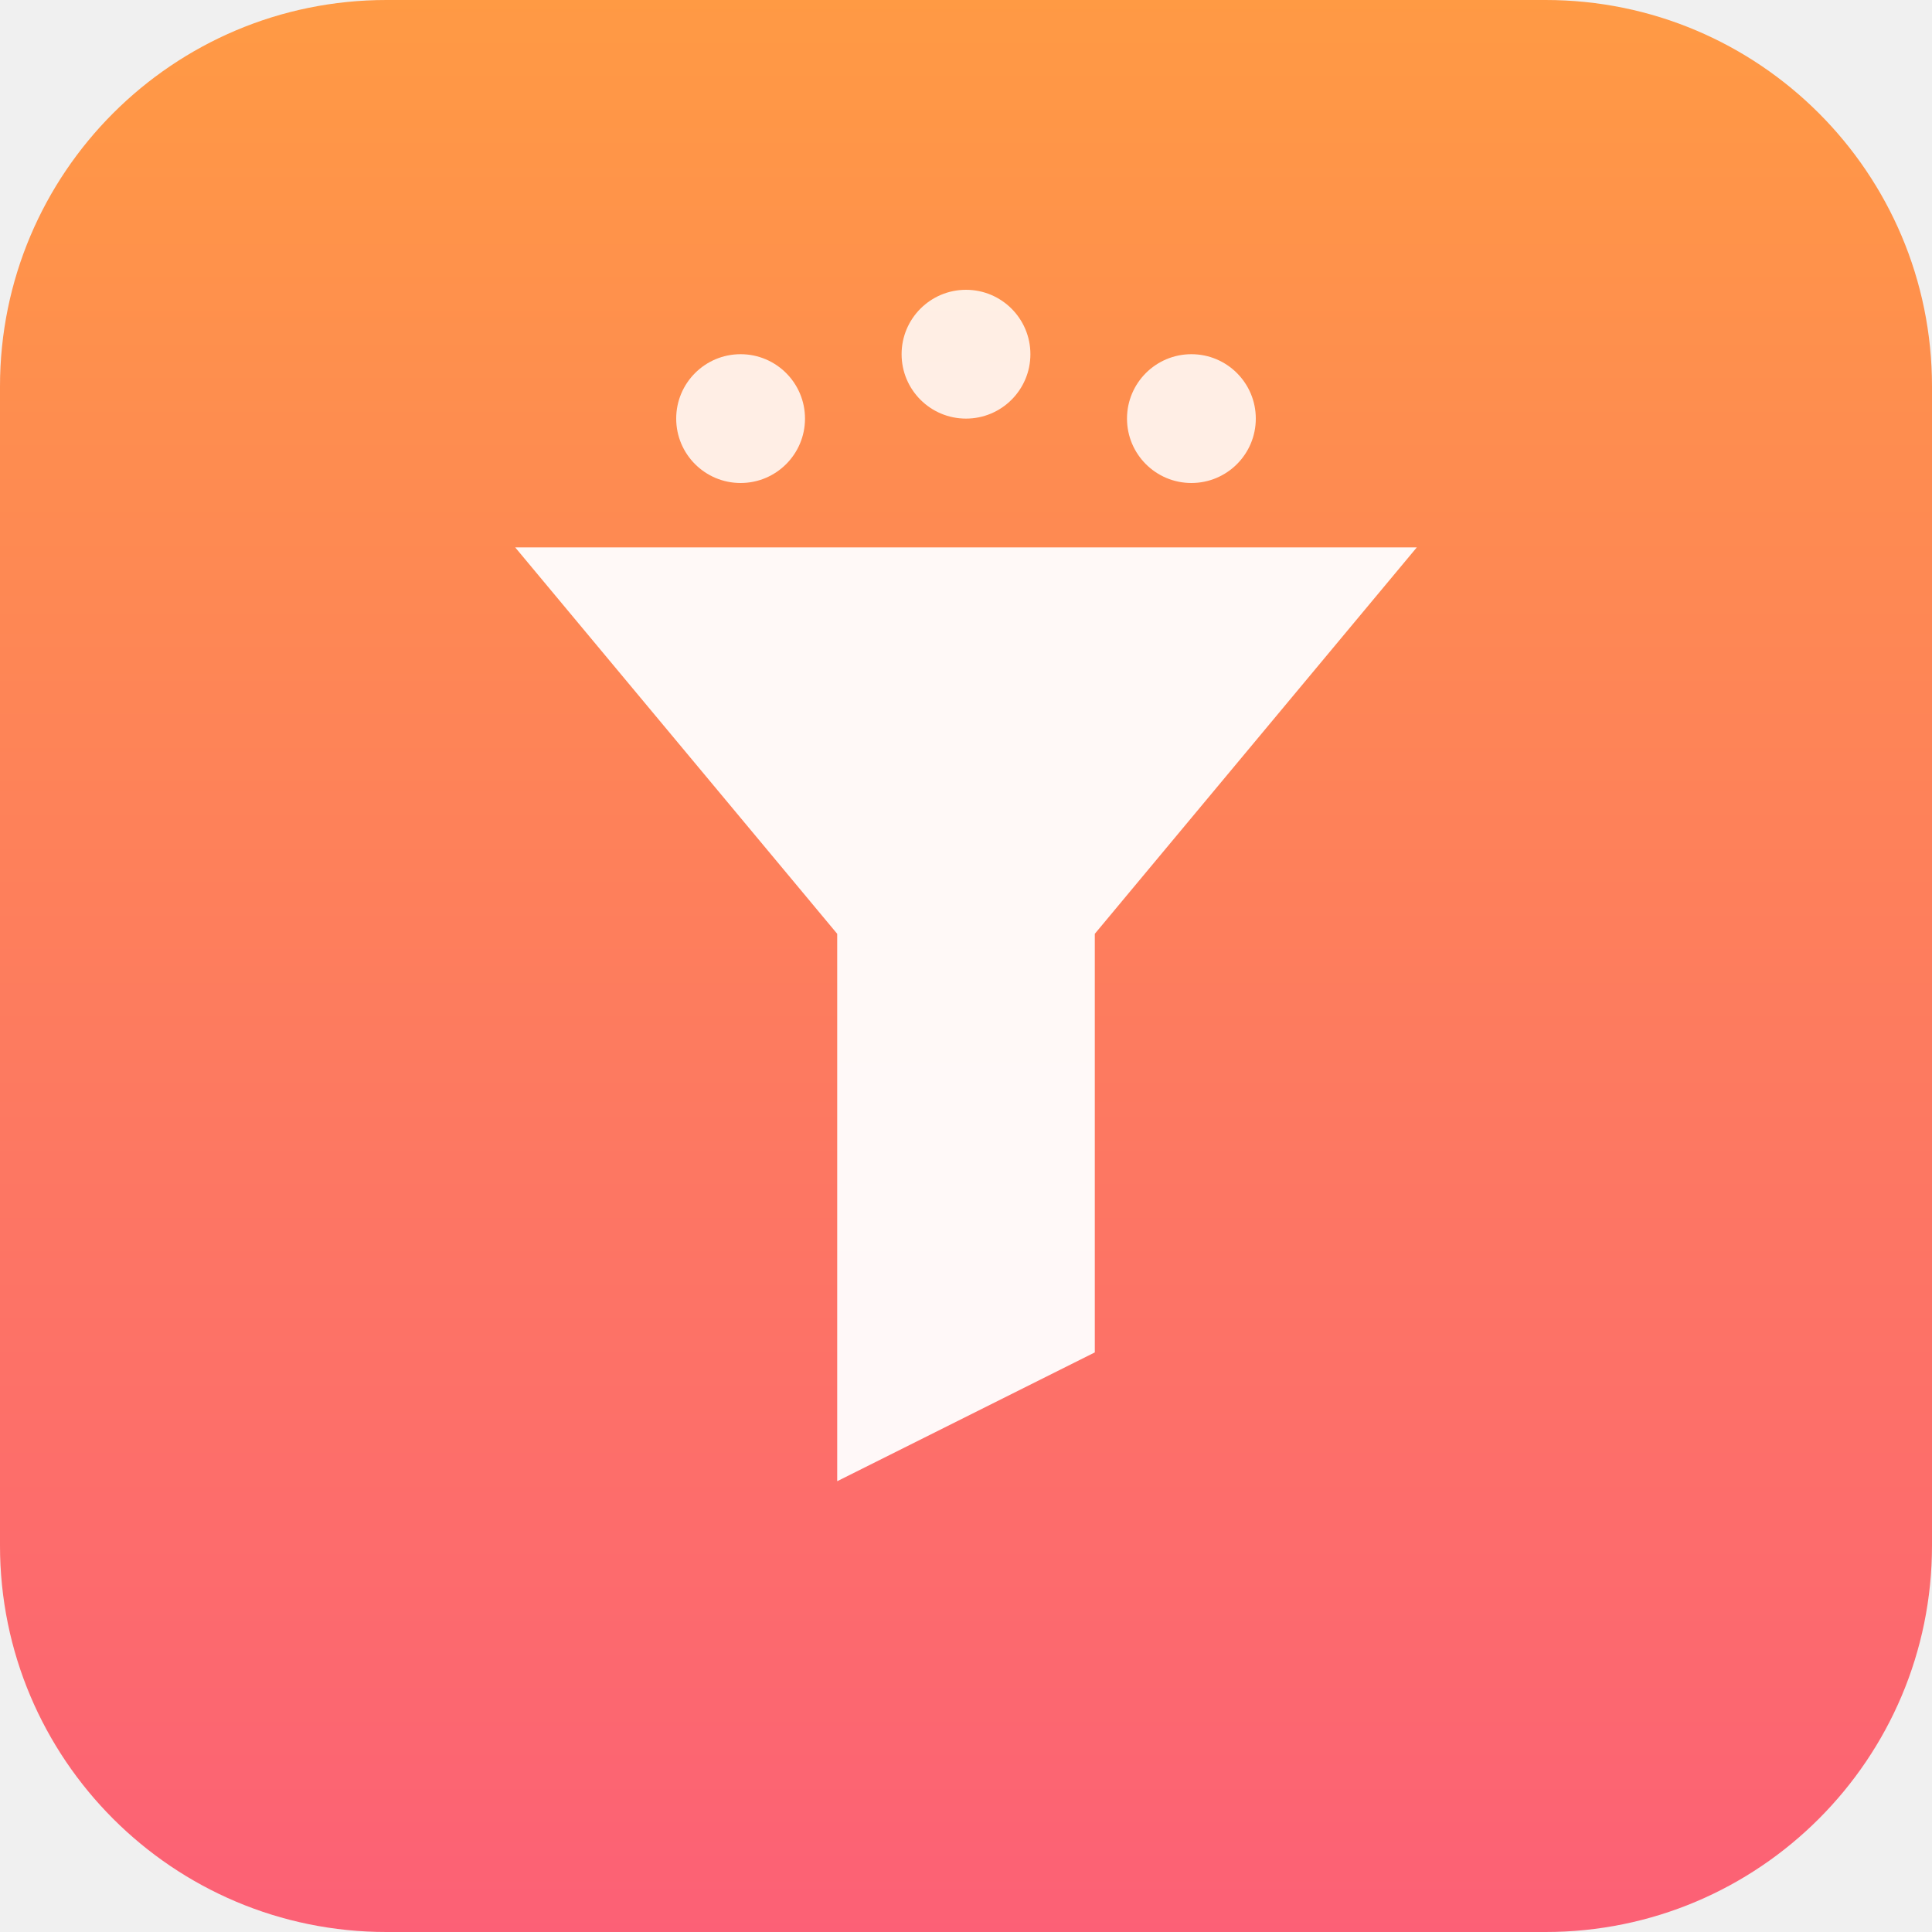
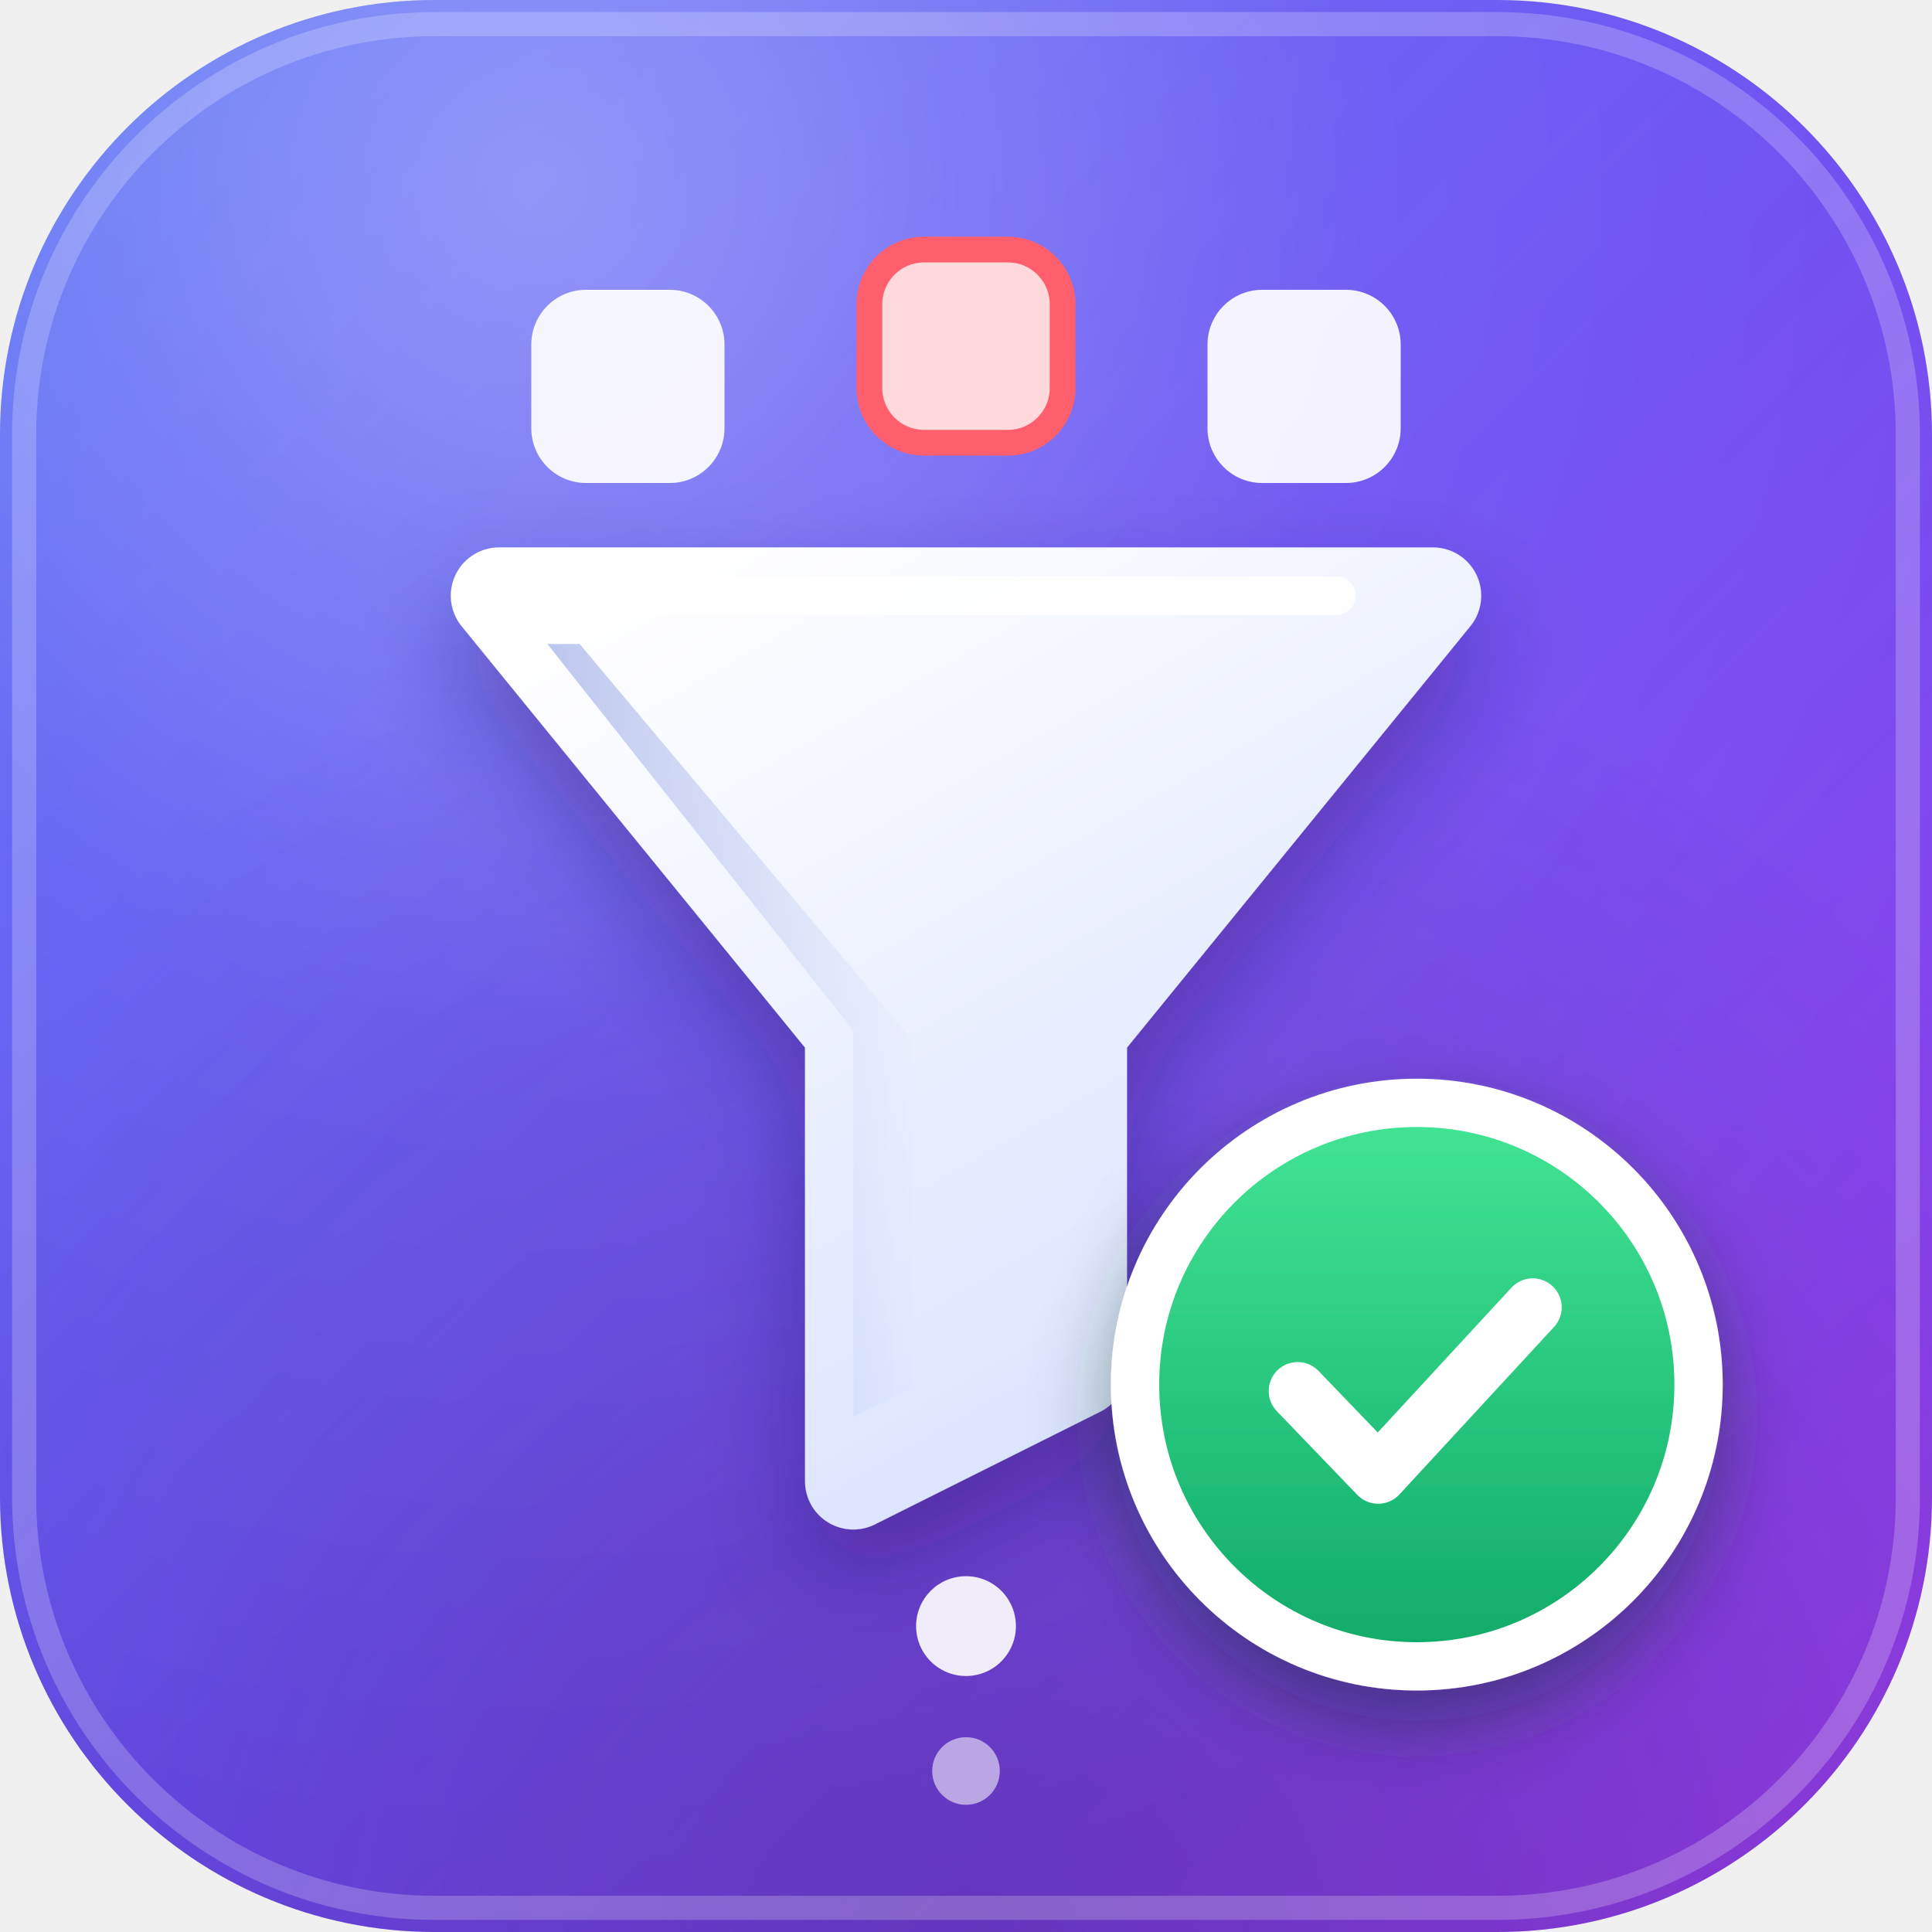
- <svg xmlns="http://www.w3.org/2000/svg" viewBox="0 0 120 120" width="120" height="120">
+ <svg xmlns="http://www.w3.org/2000/svg" viewBox="0 0 120 120" width="120" height="120" role="img" aria-label="敏感词过滤">
  <defs>
-     <linearGradient id="bg" x1="0" y1="0" x2="0" y2="1">
-       <stop offset="0%" stop-color="#ff9a44" />
-       <stop offset="100%" stop-color="#fc6076" />
+     <linearGradient id="swBg" x1="0" y1="0" x2="1" y2="1">
+       <stop offset="0%" stop-color="#4F6BF5" />
+       <stop offset="52%" stop-color="#6C4CF1" />
+       <stop offset="100%" stop-color="#9B3BE8" />
    </linearGradient>
+     <radialGradient id="swGloss" cx="0.28" cy="0.1" r="0.9">
+       <stop offset="0%" stop-color="#FFFFFF" stop-opacity="0.34" />
+       <stop offset="48%" stop-color="#FFFFFF" stop-opacity="0.07" />
+       <stop offset="100%" stop-color="#FFFFFF" stop-opacity="0" />
+     </radialGradient>
+     <radialGradient id="swVignette" cx="0.5" cy="1.02" r="0.72">
+       <stop offset="0%" stop-color="#1B1145" stop-opacity="0.3" />
+       <stop offset="100%" stop-color="#1B1145" stop-opacity="0" />
+     </radialGradient>
+     <linearGradient id="swFunnel" x1="0.1" y1="0" x2="0.7" y2="1">
+       <stop offset="0%" stop-color="#FFFFFF" />
+       <stop offset="100%" stop-color="#D9E2FF" />
+     </linearGradient>
+     <linearGradient id="swInner" x1="0" y1="0" x2="1" y2="0">
+       <stop offset="0%" stop-color="#7C90DE" stop-opacity="0.5" />
+       <stop offset="100%" stop-color="#7C90DE" stop-opacity="0" />
+     </linearGradient>
+     <linearGradient id="swBadge" x1="0" y1="0" x2="0" y2="1">
+       <stop offset="0%" stop-color="#43E695" />
+       <stop offset="100%" stop-color="#0FA968" />
+     </linearGradient>
+     <filter id="swShadow" x="-30%" y="-30%" width="160%" height="170%">
+       <feDropShadow dx="0" dy="3" stdDeviation="3.2" flood-color="#1B1145" flood-opacity="0.32" />
+     </filter>
+     <filter id="swBadgeShadow" x="-40%" y="-40%" width="180%" height="180%">
+       <feDropShadow dx="0" dy="2" stdDeviation="2.4" flood-color="#0B2E1D" flood-opacity="0.4" />
+     </filter>
  </defs>
-   <rect width="120" height="120" rx="24" fill="url(#bg)" />
-   <path d="M32 34h56l-20 24v26l-16 8V58L32 34z" fill="#ffffff" opacity="0.95" />
-   <circle cx="46" cy="26" r="4" fill="#ffffff" opacity="0.85" />
-   <circle cx="60" cy="22" r="4" fill="#ffffff" opacity="0.85" />
-   <circle cx="74" cy="26" r="4" fill="#ffffff" opacity="0.85" />
+   <rect width="120" height="120" rx="27" fill="url(#swBg)" />
+   <rect width="120" height="120" rx="27" fill="url(#swVignette)" />
+   <rect width="120" height="120" rx="27" fill="url(#swGloss)" />
+   <rect x="1.5" y="1.5" width="117" height="117" rx="25.5" fill="none" stroke="#FFFFFF" stroke-opacity="0.22" stroke-width="1.5" />
+   <g>
+     <rect x="33" y="18" width="12" height="12" rx="3.4" fill="#FFFFFF" fill-opacity="0.92" />
+     <rect x="54" y="15.5" width="12" height="12" rx="3.4" fill="#FFD9DC" />
+     <rect x="54" y="15.5" width="12" height="12" rx="3.4" fill="none" stroke="#FF5F6D" stroke-width="1.6" />
+     <rect x="75" y="18" width="12" height="12" rx="3.4" fill="#FFFFFF" fill-opacity="0.92" />
+   </g>
+   <g filter="url(#swShadow)">
+     <path d="M31 37 H89 L67 64 V85 L53 92 V64 Z" fill="url(#swFunnel)" stroke="url(#swFunnel)" stroke-width="6" stroke-linejoin="round" stroke-linecap="round" />
+     <path d="M36 40 L57 65 V86 L53 88 V64 L34 40 Z" fill="url(#swInner)" />
+     <path d="M37 37 H83" stroke="#FFFFFF" stroke-opacity="0.9" stroke-width="2.4" stroke-linecap="round" />
+   </g>
+   <circle cx="60" cy="101" r="3.1" fill="#FFFFFF" fill-opacity="0.9" />
+   <circle cx="60" cy="110" r="2.1" fill="#FFFFFF" fill-opacity="0.55" />
+   <g filter="url(#swBadgeShadow)">
+     <circle cx="88" cy="86" r="17.5" fill="url(#swBadge)" stroke="#FFFFFF" stroke-width="3" />
+     <path d="M80.6 86.4 l5 5.2 l9.6 -10.4" fill="none" stroke="#FFFFFF" stroke-width="3.6" stroke-linecap="round" stroke-linejoin="round" />
+   </g>
</svg>
